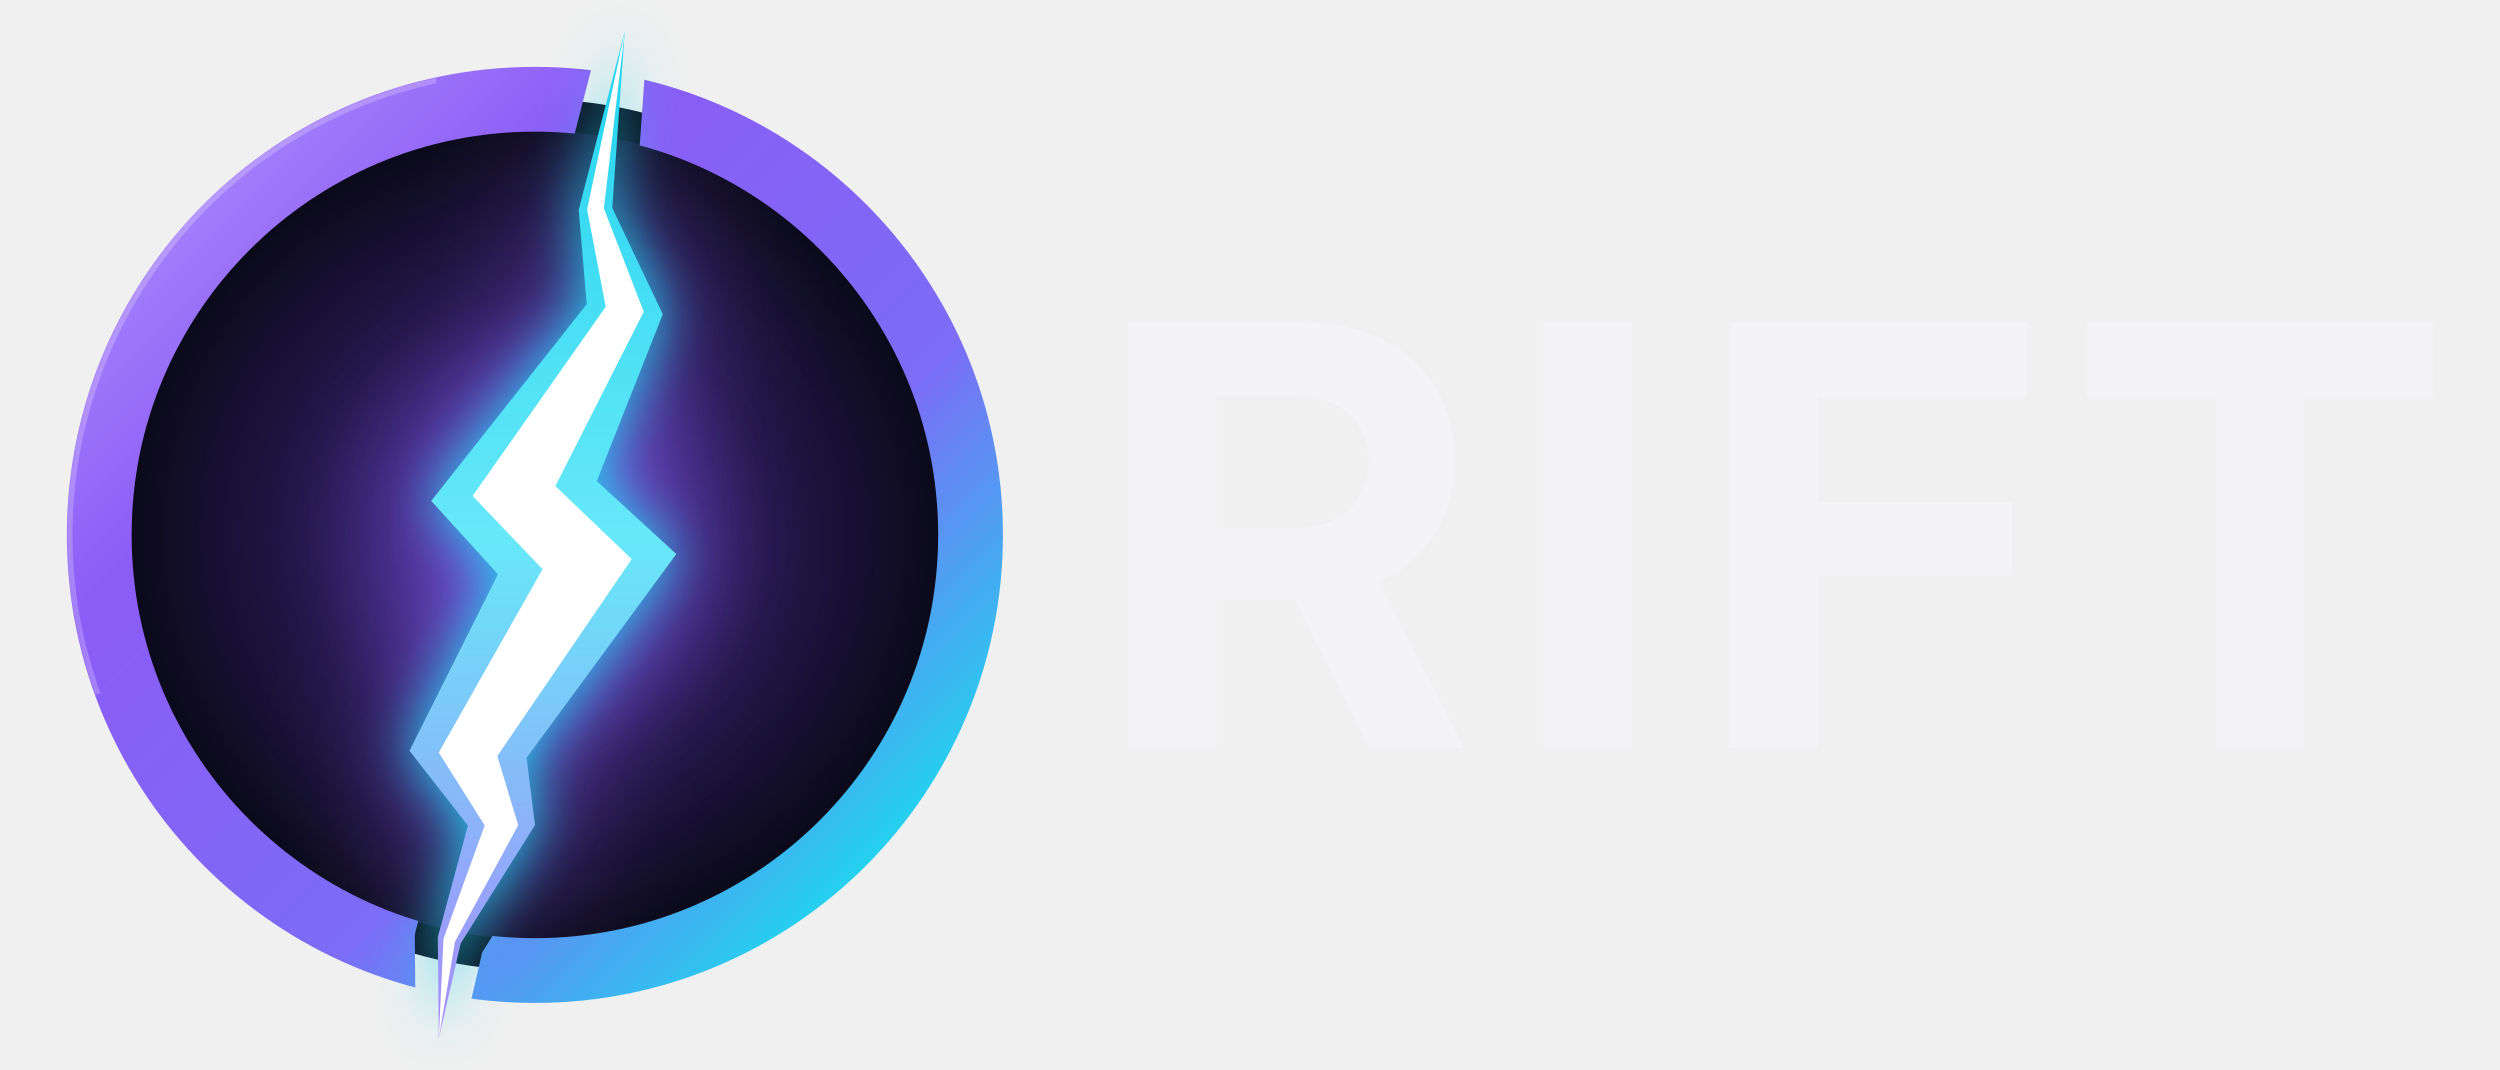
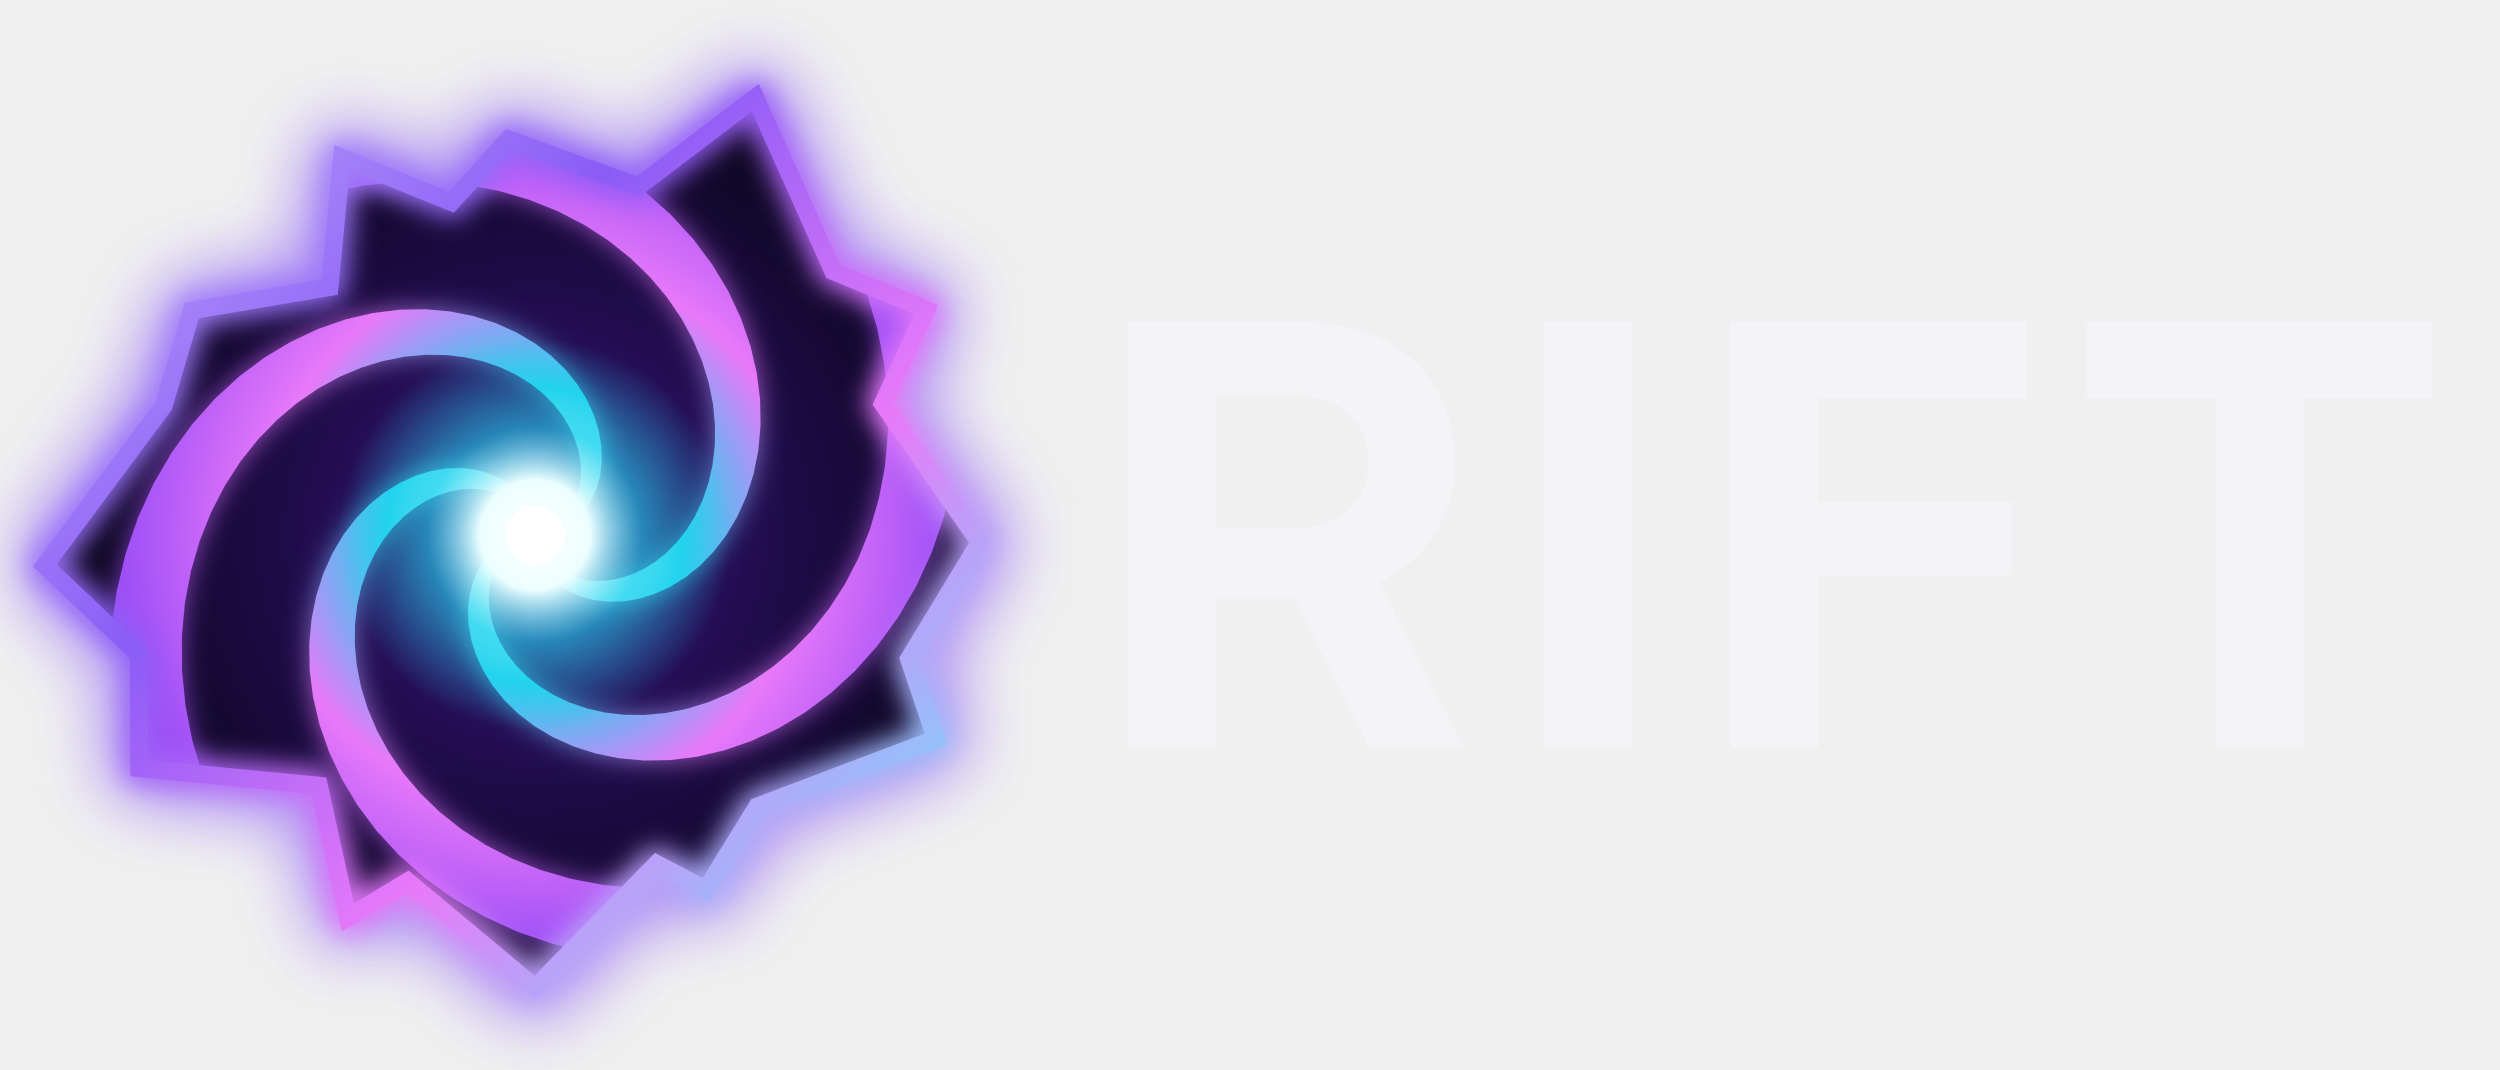
<svg xmlns="http://www.w3.org/2000/svg" viewBox="0 0 2393 1024">
  <g>
    <defs>
-       <linearGradient id="rfw-ring" x1="64" y1="64" x2="960" y2="960" gradientUnits="userSpaceOnUse">
-         <stop offset="0" stop-color="#B69CFF" />
-         <stop offset="0.3" stop-color="#8B5CF6" />
-         <stop offset="0.62" stop-color="#7C6CF6" />
-         <stop offset="0.86" stop-color="#22D3EE" />
+       <radialGradient id="rfw-space" cx="512" cy="512" r="470" gradientUnits="userSpaceOnUse">
+         <stop offset="0" stop-color="#3B1680" />
+         <stop offset="0.55" stop-color="#1C0B45" />
+         <stop offset="1" stop-color="#0A0617" />
+       </radialGradient>
+       <radialGradient id="rfw-arm" cx="512" cy="512" r="470" gradientUnits="userSpaceOnUse">
+         <stop offset="0" stop-color="#FFFFFF" />
+         <stop offset="0.12" stop-color="#CFFAFE" />
+         <stop offset="0.3" stop-color="#22D3EE" />
+         <stop offset="0.55" stop-color="#E879F9" />
+         <stop offset="0.8" stop-color="#A855F7" />
+         <stop offset="1" stop-color="#7C3AED" />
+       </radialGradient>
+       <radialGradient id="rfw-core" cx="512" cy="512" r="188" gradientUnits="userSpaceOnUse">
+         <stop offset="0" stop-color="#FFFFFF" />
+         <stop offset="0.28" stop-color="#ECFEFF" />
+         <stop offset="0.55" stop-color="#22D3EE" stop-opacity="0.6" />
+         <stop offset="1" stop-color="#22D3EE" stop-opacity="0" />
+       </radialGradient>
+       <linearGradient id="rfw-edge" x1="42" y1="42" x2="982" y2="982" gradientUnits="userSpaceOnUse">
+         <stop offset="0" stop-color="#C4B5FD" />
+         <stop offset="0.35" stop-color="#8B5CF6" />
+         <stop offset="0.62" stop-color="#E879F9" />
+         <stop offset="0.92" stop-color="#67E8F9" />
      </linearGradient>
-       <radialGradient id="rfw-portal" cx="512" cy="512" r="386" gradientUnits="userSpaceOnUse">
-         <stop offset="0" stop-color="#2A1766" />
-         <stop offset="0.55" stop-color="#140D33" />
-         <stop offset="1" stop-color="#0B0A1A" />
-       </radialGradient>
-       <linearGradient id="rfw-core" x1="0" y1="40" x2="0" y2="990" gradientUnits="userSpaceOnUse">
-         <stop offset="0" stop-color="#22D3EE" />
-         <stop offset="0.5" stop-color="#67E8F9" />
-         <stop offset="1" stop-color="#A78BFA" />
-       </linearGradient>
-       <mask id="rfw-cut" maskUnits="userSpaceOnUse" x="0" y="0" width="1024" height="1024">
-         <rect width="1024" height="1024" fill="#fff" />
-         <path d="M598 30L553.95 200.97L561.59 291.18L412.78 479.48L476.64 549.68L391.96 718.64L447.92 790.21L419.05 897.01L420 994L420 994L440.95 902.99L512.08 789.79L504.04 725.36L647.36 530.32L571.22 460.52L634.41 300.82L586.05 199.03L598 30Z" fill="#000" stroke="#000" stroke-width="44" stroke-linejoin="round" />
-       </mask>
-       <radialGradient id="rfw-bloom" cx="512" cy="512" r="386" gradientUnits="userSpaceOnUse">
-         <stop offset="0" stop-color="#8B5CF6" stop-opacity="0.55" />
-         <stop offset="0.6" stop-color="#8B5CF6" stop-opacity="0.12" />
-         <stop offset="1" stop-color="#8B5CF6" stop-opacity="0" />
-       </radialGradient>
-       <filter id="rfw-glow-wide" x="-60%" y="-30%" width="220%" height="160%" color-interpolation-filters="sRGB">
-         <feGaussianBlur stdDeviation="70" />
+       <clipPath id="rfw-hole">
+         <path d="M486.72 133.37L611.05 178.44L723.03 93.55L797.42 259.57L886.53 296.27L845.05 386.39L937.68 519.23L870.04 630.75L895.81 707.16L724.92 771.88L675.64 851.65L628.56 826.91L512.21 945.39L390.25 843.76L332.93 878.1L305.34 752.06L133.37 735.34L132.83 626.41L42.91 541.26L156.63 388.45L183.68 297.19L315.46 274.9L327.32 151.03L432.13 193.52Z" />
+       </clipPath>
+       <filter id="rfw-glow-wide" x="-30%" y="-30%" width="160%" height="160%" color-interpolation-filters="sRGB">
+         <feGaussianBlur stdDeviation="34" />
      </filter>
-       <filter id="rfw-glow" x="-60%" y="-30%" width="220%" height="160%" color-interpolation-filters="sRGB">
-         <feGaussianBlur stdDeviation="26" />
+       <filter id="rfw-glow" x="-30%" y="-30%" width="160%" height="160%" color-interpolation-filters="sRGB">
+         <feGaussianBlur stdDeviation="12" />
      </filter>
-       <clipPath id="rfw-inside">
-         <circle cx="512" cy="512" r="387" />
-       </clipPath>
    </defs>
-     <circle cx="512" cy="512" r="417" fill="url(#rfw-portal)" />
-     <circle cx="512" cy="512" r="386" fill="url(#rfw-bloom)" />
-     <g clip-path="url(#rfw-inside)">
-       <path d="M598 30L553.95 200.97L561.59 291.18L412.78 479.48L476.64 549.68L391.96 718.64L447.92 790.21L419.05 897.01L420 994L420 994L440.95 902.99L512.08 789.79L504.04 725.36L647.36 530.32L571.22 460.52L634.41 300.82L586.05 199.03L598 30Z" fill="#8B5CF6" opacity="0.95" filter="url(#rfw-glow-wide)" />
+     <path d="M486.72 133.37L611.05 178.44L723.03 93.55L797.42 259.57L886.53 296.27L845.05 386.39L937.68 519.23L870.04 630.75L895.81 707.16L724.92 771.88L675.64 851.65L628.56 826.91L512.21 945.39L390.25 843.76L332.93 878.1L305.34 752.06L133.37 735.34L132.83 626.41L42.91 541.26L156.63 388.45L183.68 297.19L315.46 274.9L327.32 151.03L432.13 193.52Z" fill="none" stroke="#8B5CF6" stroke-width="54.4" stroke-linejoin="round" opacity="0.85" filter="url(#rfw-glow-wide)" />
+     <path d="M486.72 133.37L611.05 178.44L723.03 93.55L797.42 259.57L886.53 296.27L845.05 386.39L937.68 519.23L870.04 630.75L895.81 707.16L724.92 771.88L675.64 851.65L628.56 826.91L512.21 945.39L390.25 843.76L332.93 878.1L305.34 752.06L133.37 735.34L132.83 626.41L42.91 541.26L156.63 388.45L183.68 297.19L315.46 274.9L327.32 151.03L432.13 193.52Z" fill="url(#rfw-space)" />
+     <g clip-path="url(#rfw-hole)">
+       <path d="M677.15 47L710.57 77.25L739.61 109L764.76 142.23L786.02 176.52L803.42 211.45L817.03 246.64L829.74 280.8L839.83 314.85L846.48 348.82L849.8 382.39L849.92 415.24L846.99 447.07L841.19 477.62L832.73 506.63L821.83 533.89L808.75 559.2L793.73 582.4L777.04 603.36L758.97 621.98L739.78 638.17L719.76 651.91L699.19 663.19L678.34 672.01L657.48 678.44L636.84 682.53L616.68 684.4L597.21 684.17L578.64 681.97L561.15 677.98L544.89 672.36L530.01 665.3L516.61 657.02L504.77 647.7L494.57 637.57L486.03 626.83L479.17 615.69L473.96 604.36L470.39 593.02L468.38 581.87L467.87 571.08L468.76 560.79L470.96 551.17L474.33 542.33L478.75 534.4L484.06 527.46L490.07 521.6L496.53 516.87L502.67 513.14L502.67 513.14L495.29 513.98L487.07 516.78L478.81 521.4L470.93 527.8L463.77 535.89L457.64 545.57L452.82 556.68L449.53 569.04L448 582.43L448.38 596.62L450.81 611.34L455.4 626.33L462.21 641.3L471.26 655.95L482.56 670L496.06 683.16L511.68 695.13L529.31 705.64L548.81 714.43L570.01 721.23L592.69 725.82L616.64 727.99L641.58 727.55L667.24 724.34L693.32 718.24L719.51 709.14L745.46 696.98L770.84 681.74L795.31 663.43L818.51 642.08L840.1 617.8L859.74 590.7L877.09 560.94L891.84 528.72L903.68 494.28L912.35 457.88L917.57 419.81L919.14 380.42L916.85 340.05L910.55 299.08L900.11 257.92L884.59 217.35L862.19 179.08L835.82 142.62L805.63 108.39L771.82 76.79L734.65 48.19L694.96 23.35ZM977 677.15L946.75 710.57L915 739.61L881.77 764.76L847.48 786.02L812.55 803.42L777.36 817.03L743.2 829.74L709.15 839.83L675.18 846.48L641.61 849.8L608.76 849.92L576.93 846.99L546.38 841.19L517.37 832.73L490.11 821.83L464.8 808.75L441.6 793.73L420.64 777.04L402.02 758.97L385.83 739.78L372.09 719.76L360.81 699.19L351.99 678.34L345.56 657.48L341.47 636.84L339.6 616.68L339.83 597.21L342.03 578.64L346.02 561.15L351.64 544.89L358.7 530.01L366.98 516.61L376.3 504.77L386.43 494.57L397.17 486.03L408.31 479.17L419.64 473.96L430.98 470.39L442.13 468.38L452.92 467.87L463.21 468.76L472.83 470.96L481.67 474.33L489.6 478.75L496.54 484.06L502.4 490.07L507.13 496.53L510.86 502.67L510.86 502.67L510.02 495.29L507.22 487.07L502.6 478.81L496.2 470.93L488.11 463.77L478.43 457.64L467.32 452.82L454.96 449.53L441.57 448L427.38 448.38L412.66 450.81L397.67 455.4L382.7 462.21L368.05 471.26L354 482.56L340.84 496.06L328.87 511.68L318.36 529.31L309.57 548.81L302.77 570.01L298.18 592.69L296.01 616.64L296.45 641.58L299.66 667.24L305.76 693.32L314.86 719.51L327.02 745.46L342.26 770.84L360.57 795.31L381.92 818.51L406.2 840.1L433.3 859.74L463.06 877.09L495.28 891.84L529.72 903.68L566.12 912.35L604.19 917.57L643.58 919.14L683.95 916.85L724.92 910.55L766.08 900.11L806.65 884.59L844.92 862.19L881.38 835.82L915.61 805.63L947.21 771.82L975.81 734.65L1000.65 694.96ZM346.85 977L313.43 946.75L284.39 915L259.24 881.77L237.98 847.48L220.58 812.55L206.97 777.36L194.26 743.2L184.17 709.15L177.52 675.18L174.2 641.61L174.08 608.76L177.01 576.93L182.81 546.38L191.27 517.37L202.17 490.11L215.25 464.8L230.27 441.6L246.96 420.64L265.03 402.02L284.22 385.83L304.24 372.09L324.81 360.81L345.66 351.99L366.52 345.56L387.16 341.47L407.32 339.6L426.79 339.83L445.36 342.03L462.85 346.02L479.11 351.64L493.99 358.7L507.39 366.98L519.23 376.3L529.43 386.43L537.97 397.17L544.83 408.31L550.04 419.64L553.61 430.98L555.62 442.13L556.13 452.92L555.24 463.21L553.04 472.83L549.67 481.67L545.25 489.6L539.94 496.54L533.93 502.4L527.47 507.13L521.33 510.86L521.33 510.86L528.71 510.02L536.93 507.22L545.19 502.6L553.07 496.2L560.23 488.11L566.36 478.43L571.18 467.32L574.47 454.96L576 441.57L575.62 427.38L573.19 412.66L568.6 397.67L561.79 382.7L552.74 368.05L541.44 354L527.94 340.84L512.32 328.87L494.69 318.36L475.19 309.57L453.99 302.77L431.31 298.18L407.36 296.01L382.42 296.45L356.76 299.66L330.68 305.76L304.49 314.86L278.54 327.02L253.16 342.26L228.69 360.57L205.49 381.92L183.9 406.2L164.26 433.3L146.91 463.06L132.16 495.28L120.32 529.72L111.65 566.12L106.43 604.19L104.86 643.58L107.15 683.95L113.45 724.92L123.89 766.08L139.41 806.65L161.81 844.92L188.18 881.38L218.37 915.61L252.18 947.21L289.35 975.81L329.04 1000.65ZM47 346.85L77.25 313.43L109 284.39L142.23 259.24L176.52 237.98L211.45 220.58L246.64 206.97L280.8 194.26L314.85 184.17L348.82 177.52L382.39 174.2L415.24 174.08L447.07 177.01L477.62 182.81L506.63 191.27L533.89 202.17L559.2 215.25L582.4 230.27L603.36 246.96L621.98 265.03L638.17 284.22L651.91 304.24L663.19 324.81L672.01 345.66L678.44 366.52L682.53 387.16L684.4 407.32L684.17 426.79L681.97 445.36L677.98 462.85L672.36 479.11L665.3 493.99L657.02 507.39L647.7 519.23L637.57 529.43L626.83 537.97L615.69 544.83L604.36 550.04L593.02 553.61L581.87 555.62L571.08 556.13L560.79 555.24L551.17 553.04L542.33 549.67L534.4 545.25L527.46 539.94L521.6 533.93L516.87 527.47L513.14 521.33L513.14 521.33L513.98 528.71L516.78 536.93L521.4 545.19L527.8 553.07L535.89 560.23L545.57 566.36L556.68 571.18L569.04 574.47L582.43 576L596.62 575.62L611.34 573.19L626.33 568.6L641.3 561.79L655.95 552.74L670 541.44L683.16 527.94L695.13 512.32L705.64 494.69L714.43 475.19L721.23 453.99L725.82 431.31L727.99 407.36L727.55 382.42L724.34 356.76L718.24 330.68L709.14 304.49L696.98 278.54L681.74 253.16L663.43 228.69L642.08 205.49L617.8 183.9L590.7 164.26L560.94 146.91L528.72 132.16L494.28 120.32L457.88 111.65L419.81 106.43L380.42 104.86L340.05 107.15L299.08 113.45L257.92 123.89L217.35 139.41L179.08 161.81L142.62 188.18L108.39 218.37L76.79 252.18L48.19 289.35L23.35 329.04Z" fill="url(#rfw-arm)" opacity="0.7" filter="url(#rfw-glow)" />
+       <path d="M677.15 47L710.57 77.25L739.61 109L764.76 142.23L786.02 176.52L803.42 211.45L817.03 246.64L829.74 280.8L839.83 314.85L846.48 348.82L849.8 382.39L849.92 415.24L846.99 447.07L841.19 477.62L832.73 506.63L821.83 533.89L808.75 559.2L793.73 582.4L777.04 603.36L758.97 621.98L739.78 638.17L719.76 651.91L699.19 663.19L678.34 672.01L657.48 678.44L636.84 682.53L616.68 684.4L597.21 684.17L578.64 681.97L561.15 677.98L544.89 672.36L530.01 665.3L516.61 657.02L504.77 647.7L494.57 637.57L486.03 626.83L479.17 615.69L473.96 604.36L470.39 593.02L468.38 581.87L467.87 571.08L468.76 560.79L470.96 551.17L474.33 542.33L478.75 534.4L484.06 527.46L490.07 521.6L496.53 516.87L502.67 513.14L502.67 513.14L495.29 513.98L487.07 516.78L478.81 521.4L470.93 527.8L463.77 535.89L457.64 545.57L452.82 556.68L449.53 569.04L448 582.43L448.38 596.62L450.81 611.34L455.4 626.33L462.21 641.3L471.26 655.95L482.56 670L496.06 683.16L511.68 695.13L529.31 705.64L548.81 714.43L570.01 721.23L592.69 725.82L616.64 727.99L641.58 727.55L667.24 724.34L693.32 718.24L719.51 709.14L745.46 696.98L770.84 681.74L795.31 663.43L818.51 642.08L840.1 617.8L859.74 590.7L877.09 560.94L891.84 528.72L903.68 494.28L912.35 457.88L917.57 419.81L919.14 380.42L916.85 340.05L910.55 299.08L900.11 257.92L884.59 217.35L862.19 179.08L835.82 142.62L805.63 108.39L771.82 76.79L734.65 48.19L694.96 23.35ZM977 677.15L946.75 710.57L915 739.61L881.77 764.76L847.48 786.02L812.55 803.42L777.36 817.03L743.2 829.74L709.15 839.83L675.18 846.48L641.61 849.8L608.76 849.92L576.93 846.99L546.38 841.19L517.37 832.73L490.11 821.83L464.8 808.75L441.6 793.73L420.64 777.04L402.02 758.97L385.83 739.78L372.09 719.76L360.81 699.19L351.99 678.34L345.56 657.48L341.47 636.84L339.6 616.68L339.83 597.21L342.03 578.64L346.02 561.15L351.64 544.89L358.7 530.01L366.98 516.61L376.3 504.77L386.43 494.57L397.17 486.03L408.31 479.17L419.64 473.96L430.98 470.39L442.13 468.38L452.92 467.87L463.21 468.76L472.83 470.96L481.67 474.33L489.6 478.75L496.54 484.06L502.4 490.07L507.13 496.53L510.86 502.67L510.86 502.67L510.02 495.29L507.22 487.07L502.6 478.81L496.2 470.93L488.11 463.77L478.43 457.64L467.32 452.82L454.96 449.53L441.57 448L427.38 448.38L412.66 450.81L397.67 455.4L382.7 462.21L368.05 471.26L354 482.56L340.84 496.06L328.87 511.68L318.36 529.31L309.57 548.81L302.77 570.01L298.18 592.69L296.01 616.64L296.45 641.58L299.66 667.24L305.76 693.32L314.86 719.51L327.02 745.46L342.26 770.84L360.57 795.31L381.92 818.51L406.2 840.1L433.3 859.74L463.06 877.09L495.28 891.84L529.72 903.68L566.12 912.35L604.19 917.57L643.58 919.14L683.95 916.85L724.92 910.55L766.08 900.11L806.65 884.59L844.92 862.19L881.38 835.82L915.61 805.63L947.21 771.82L975.81 734.65L1000.65 694.96ZM346.85 977L313.43 946.75L284.39 915L259.24 881.77L237.98 847.48L220.58 812.55L206.97 777.36L194.26 743.2L184.17 709.15L177.52 675.18L174.2 641.61L174.08 608.76L177.01 576.93L182.81 546.38L191.27 517.37L202.17 490.11L215.25 464.8L230.27 441.6L246.96 420.64L265.03 402.02L284.22 385.83L304.24 372.09L324.81 360.81L345.66 351.99L366.52 345.56L387.16 341.47L407.32 339.6L426.79 339.83L445.36 342.03L462.85 346.02L479.11 351.64L493.99 358.7L507.39 366.98L519.23 376.3L529.43 386.43L537.97 397.17L544.83 408.31L550.04 419.64L553.61 430.98L555.62 442.13L556.13 452.92L555.24 463.21L553.04 472.83L549.67 481.67L545.25 489.6L539.94 496.54L533.93 502.4L527.47 507.13L521.33 510.86L521.33 510.86L528.71 510.02L536.93 507.22L545.19 502.6L553.07 496.2L560.23 488.11L566.36 478.43L571.18 467.32L574.47 454.96L576 441.57L575.62 427.38L573.19 412.66L568.6 397.67L561.79 382.7L552.74 368.05L541.44 354L527.94 340.84L512.32 328.87L494.69 318.36L475.19 309.57L453.99 302.77L431.31 298.18L407.36 296.01L382.42 296.45L356.76 299.66L330.68 305.76L304.49 314.86L278.54 327.02L253.16 342.26L228.69 360.57L205.49 381.92L183.9 406.2L164.26 433.3L146.91 463.06L132.16 495.28L120.32 529.72L111.65 566.12L106.43 604.19L104.86 643.58L107.15 683.95L113.45 724.92L123.89 766.08L139.41 806.65L161.81 844.92L188.18 881.38L218.37 915.61L252.18 947.21L289.35 975.81L329.04 1000.65ZM47 346.85L77.25 313.43L109 284.39L142.23 259.24L176.52 237.98L211.45 220.58L246.64 206.97L280.8 194.26L314.85 184.17L348.82 177.52L382.39 174.2L415.24 174.08L447.07 177.01L477.62 182.81L506.63 191.27L533.89 202.17L559.2 215.25L582.4 230.27L603.36 246.96L621.98 265.03L638.17 284.22L651.91 304.24L663.19 324.81L672.01 345.66L678.44 366.52L682.53 387.16L684.4 407.32L684.17 426.79L681.97 445.36L677.98 462.85L672.36 479.11L665.3 493.99L657.02 507.39L647.7 519.23L637.57 529.43L626.83 537.97L615.69 544.83L604.36 550.04L593.02 553.61L581.87 555.62L571.08 556.13L560.79 555.24L551.17 553.04L542.33 549.67L534.4 545.25L527.46 539.94L521.6 533.93L516.87 527.47L513.14 521.33L513.14 521.33L513.98 528.71L516.78 536.93L521.4 545.19L527.8 553.07L535.89 560.23L545.57 566.36L556.68 571.18L569.04 574.47L582.43 576L596.62 575.62L611.34 573.19L626.33 568.6L641.3 561.79L655.95 552.74L670 541.44L683.16 527.94L695.13 512.32L705.64 494.69L714.43 475.19L721.23 453.99L725.82 431.31L727.99 407.36L727.55 382.42L724.34 356.76L718.24 330.68L709.14 304.49L696.98 278.54L681.74 253.16L663.43 228.69L642.08 205.49L617.8 183.9L590.7 164.26L560.94 146.91L528.72 132.16L494.28 120.32L457.88 111.65L419.81 106.43L380.42 104.86L340.05 107.15L299.08 113.45L257.92 123.89L217.35 139.41L179.08 161.81L142.62 188.18L108.39 218.37L76.79 252.18L48.19 289.35L23.35 329.04Z" fill="url(#rfw-arm)" />
+       <circle cx="512" cy="512" r="188" fill="url(#rfw-core)" />
+       <circle cx="512" cy="512" r="28.2" fill="#FFFFFF" />
    </g>
-     <circle cx="512" cy="512" r="417" fill="none" stroke="url(#rfw-ring)" stroke-width="62" mask="url(#rfw-cut)" />
-     <circle cx="512" cy="512" r="445" fill="none" stroke="#FFFFFF" stroke-opacity="0.22" stroke-width="5" stroke-dasharray="774.09 2040.78" transform="rotate(-200 512 512)" mask="url(#rfw-cut)" />
-     <path d="M598 30L553.95 200.97L561.59 291.18L412.78 479.48L476.64 549.68L391.96 718.64L447.92 790.21L419.05 897.01L420 994L420 994L440.95 902.99L512.08 789.79L504.04 725.36L647.36 530.32L571.22 460.52L634.41 300.82L586.05 199.03L598 30Z" fill="#22D3EE" filter="url(#rfw-glow)" />
-     <path d="M598 30L553.95 200.97L561.59 291.18L412.78 479.48L476.64 549.68L391.96 718.64L447.92 790.21L419.05 897.01L420 994L420 994L440.95 902.99L512.08 789.79L504.04 725.36L647.36 530.32L571.22 460.52L634.41 300.82L586.05 199.03L598 30Z" fill="url(#rfw-core)" />
-     <path d="M598 30L561.97 200.48L579.8 293.59L452.39 474.74L519.32 544.84L419.98 720.32L463.96 790.11L424.53 898.51L420 994L420 994L435.47 901.49L496.04 789.89L476.02 723.68L604.68 535.16L531.61 465.26L616.2 298.41L578.03 199.52L598 30Z" fill="#FFFFFF" />
+     <path d="M486.72 133.37L611.05 178.44L723.03 93.55L797.42 259.57L886.53 296.27L845.05 386.39L937.68 519.23L870.04 630.75L895.81 707.16L724.92 771.88L675.64 851.65L628.56 826.91L512.21 945.39L390.25 843.76L332.93 878.1L305.34 752.06L133.37 735.34L132.83 626.41L42.91 541.26L156.63 388.45L183.68 297.19L315.46 274.9L327.32 151.03L432.13 193.52Z" fill="none" stroke="url(#rfw-edge)" stroke-width="30.6" stroke-linejoin="round" filter="url(#rfw-glow)" />
+     <path d="M486.72 133.37L611.05 178.44L723.03 93.55L797.42 259.57L886.53 296.27L845.05 386.39L937.68 519.23L870.04 630.75L895.81 707.16L724.92 771.88L675.64 851.65L628.56 826.91L512.21 945.39L390.25 843.76L332.93 878.1L305.34 752.06L133.37 735.34L132.83 626.41L42.91 541.26L156.63 388.45L183.68 297.19L315.46 274.9L327.32 151.03L432.13 193.52Z" fill="none" stroke="url(#rfw-edge)" stroke-width="17" stroke-linejoin="miter" />
  </g>
  <path transform="translate(1080.00 715.71)" d="M0 0H84.22V-142.46H158.05C158.32 -142.46 158.59 -142.46 158.87 -142.46L231.05 0H321.29L239.53 -158.32C285.2 -179.38 312.27 -219.84 312.27 -273.71C312.27 -355.74 254.84 -407.42 162.97 -407.42H0ZM84.22 -210V-337.42H157.77C202.34 -337.42 229.96 -312.54 229.96 -273.71C229.96 -234.88 202.34 -210 158.05 -210ZM482.04 -407.42H397.82V0H482.04ZM576.34 0H660.56V-165.16H845.95V-235.16H660.56V-335.23H859.62V-407.42H576.34ZM917.56 -335.23H1041.15V0H1125.37V-335.23H1248.69V-407.42H917.56Z" fill="#F4F4F8" />
</svg>
